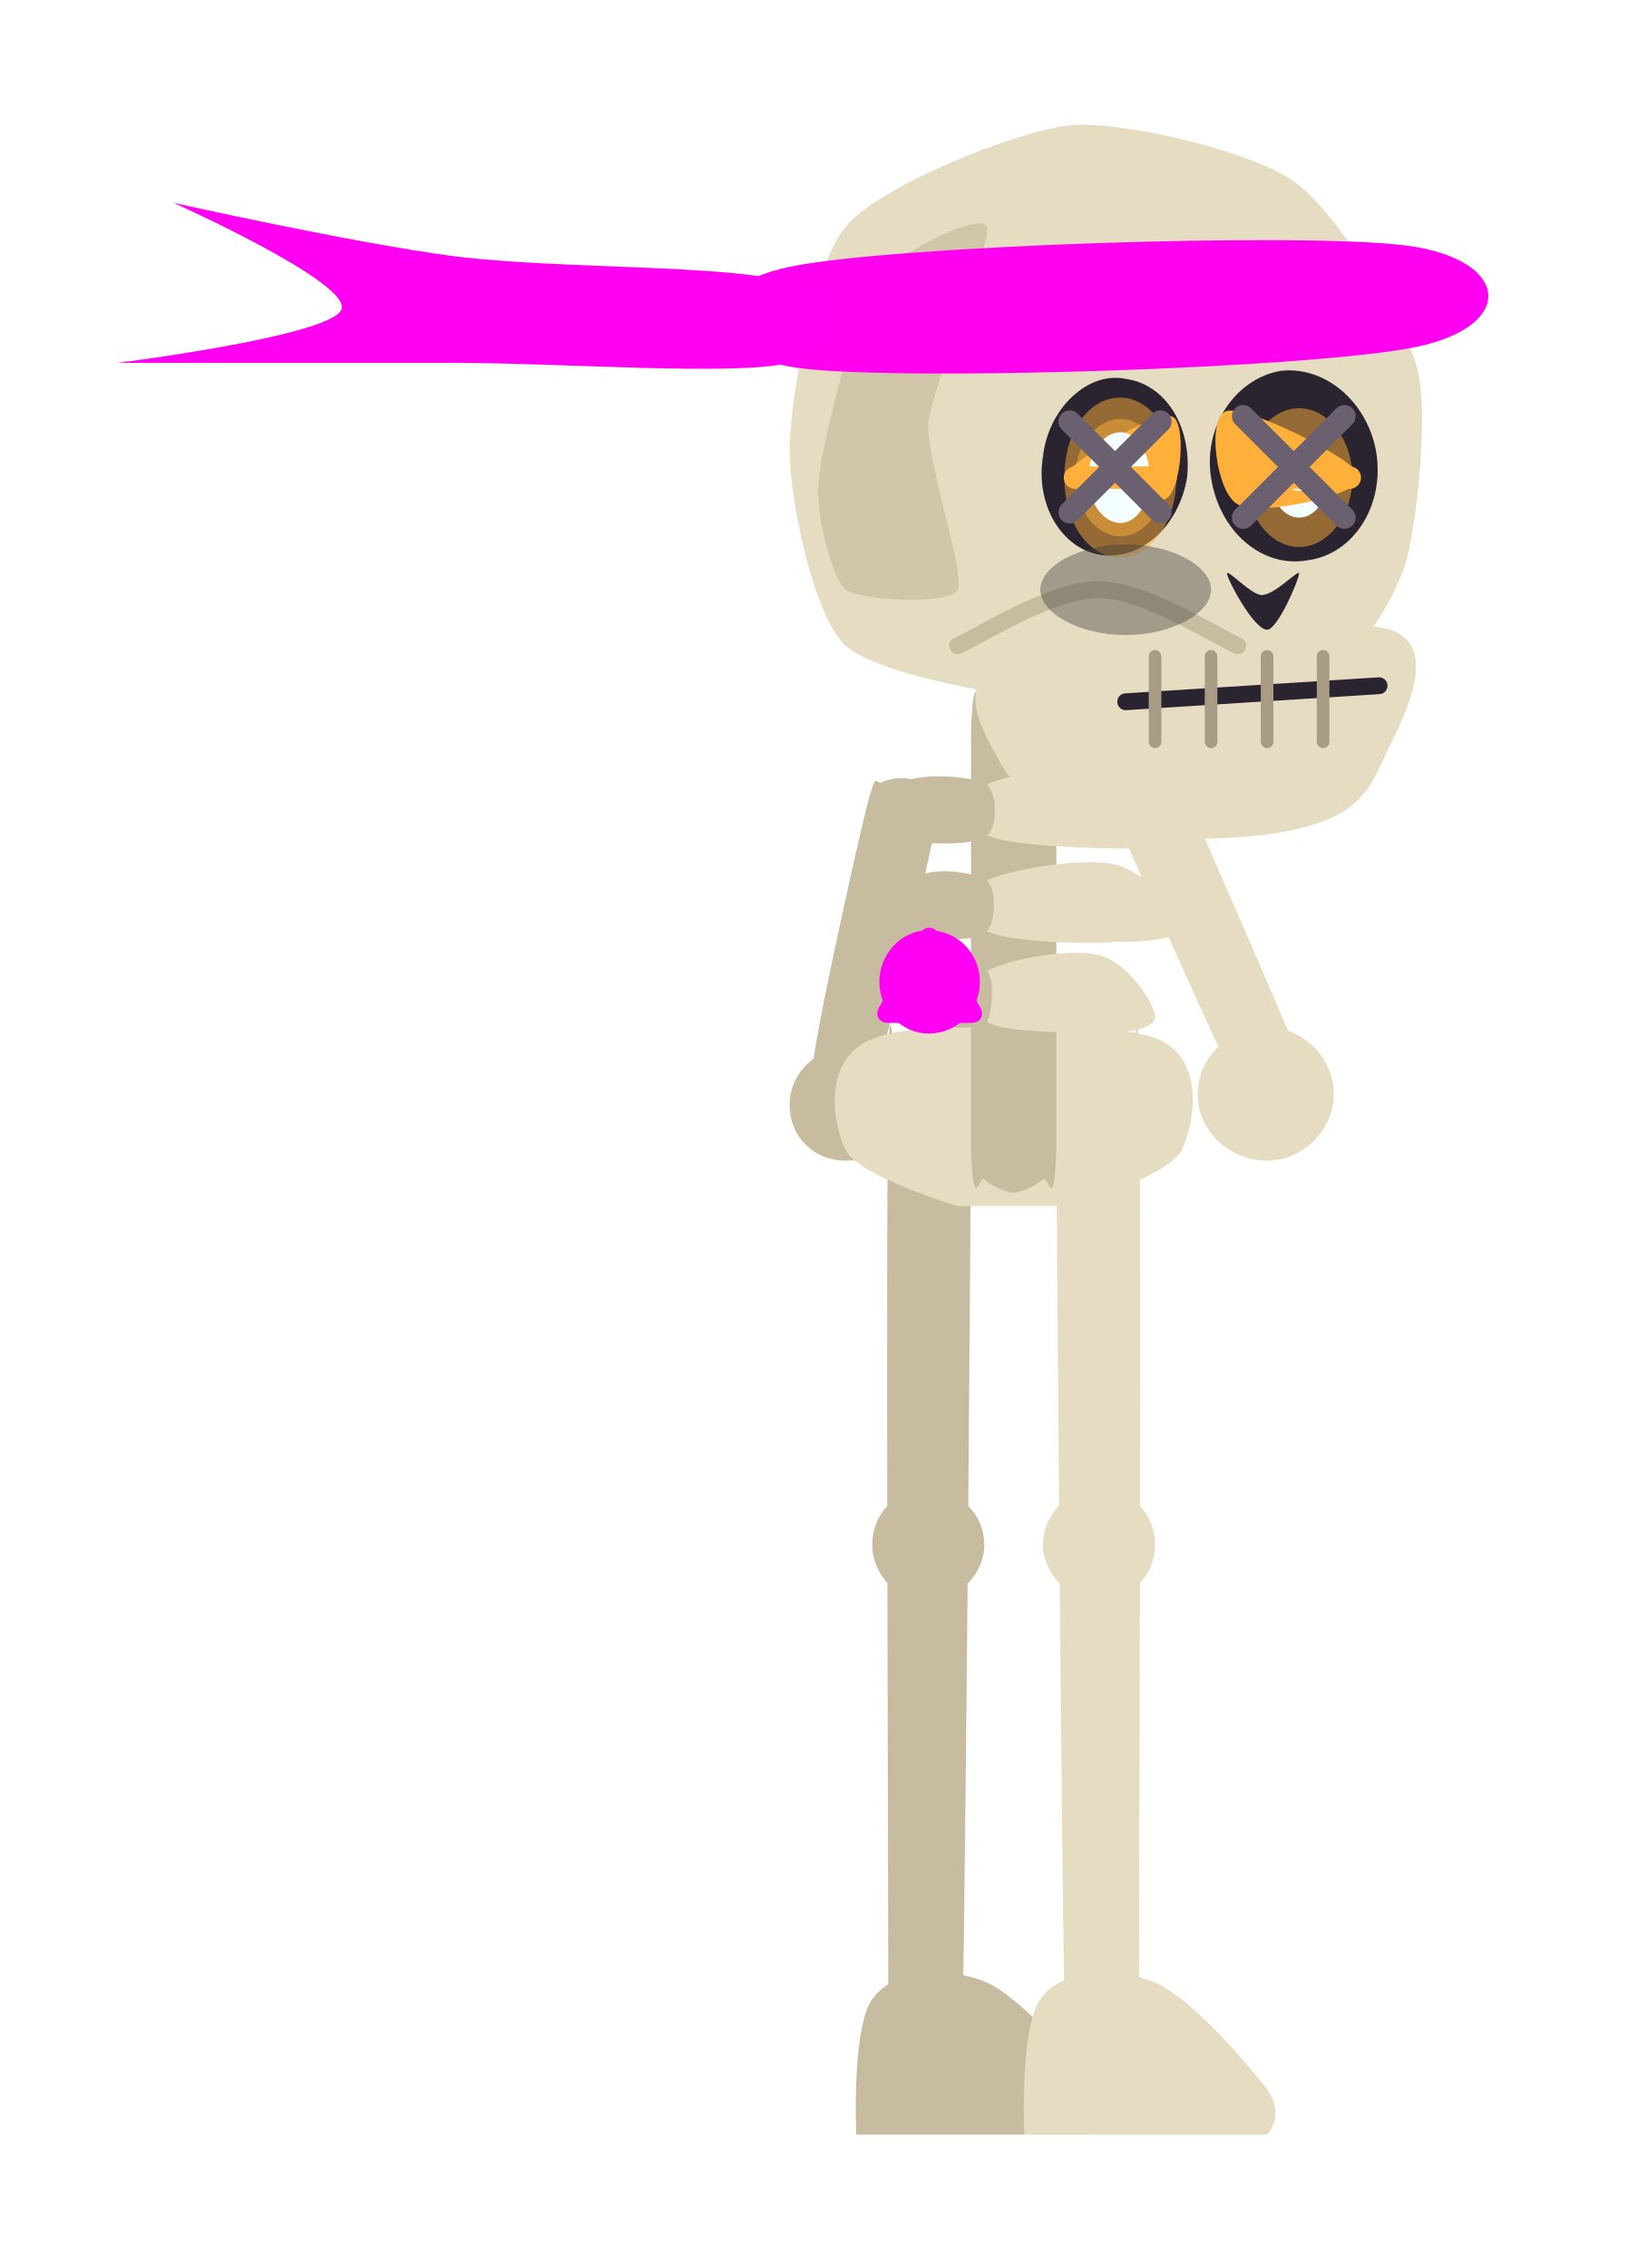
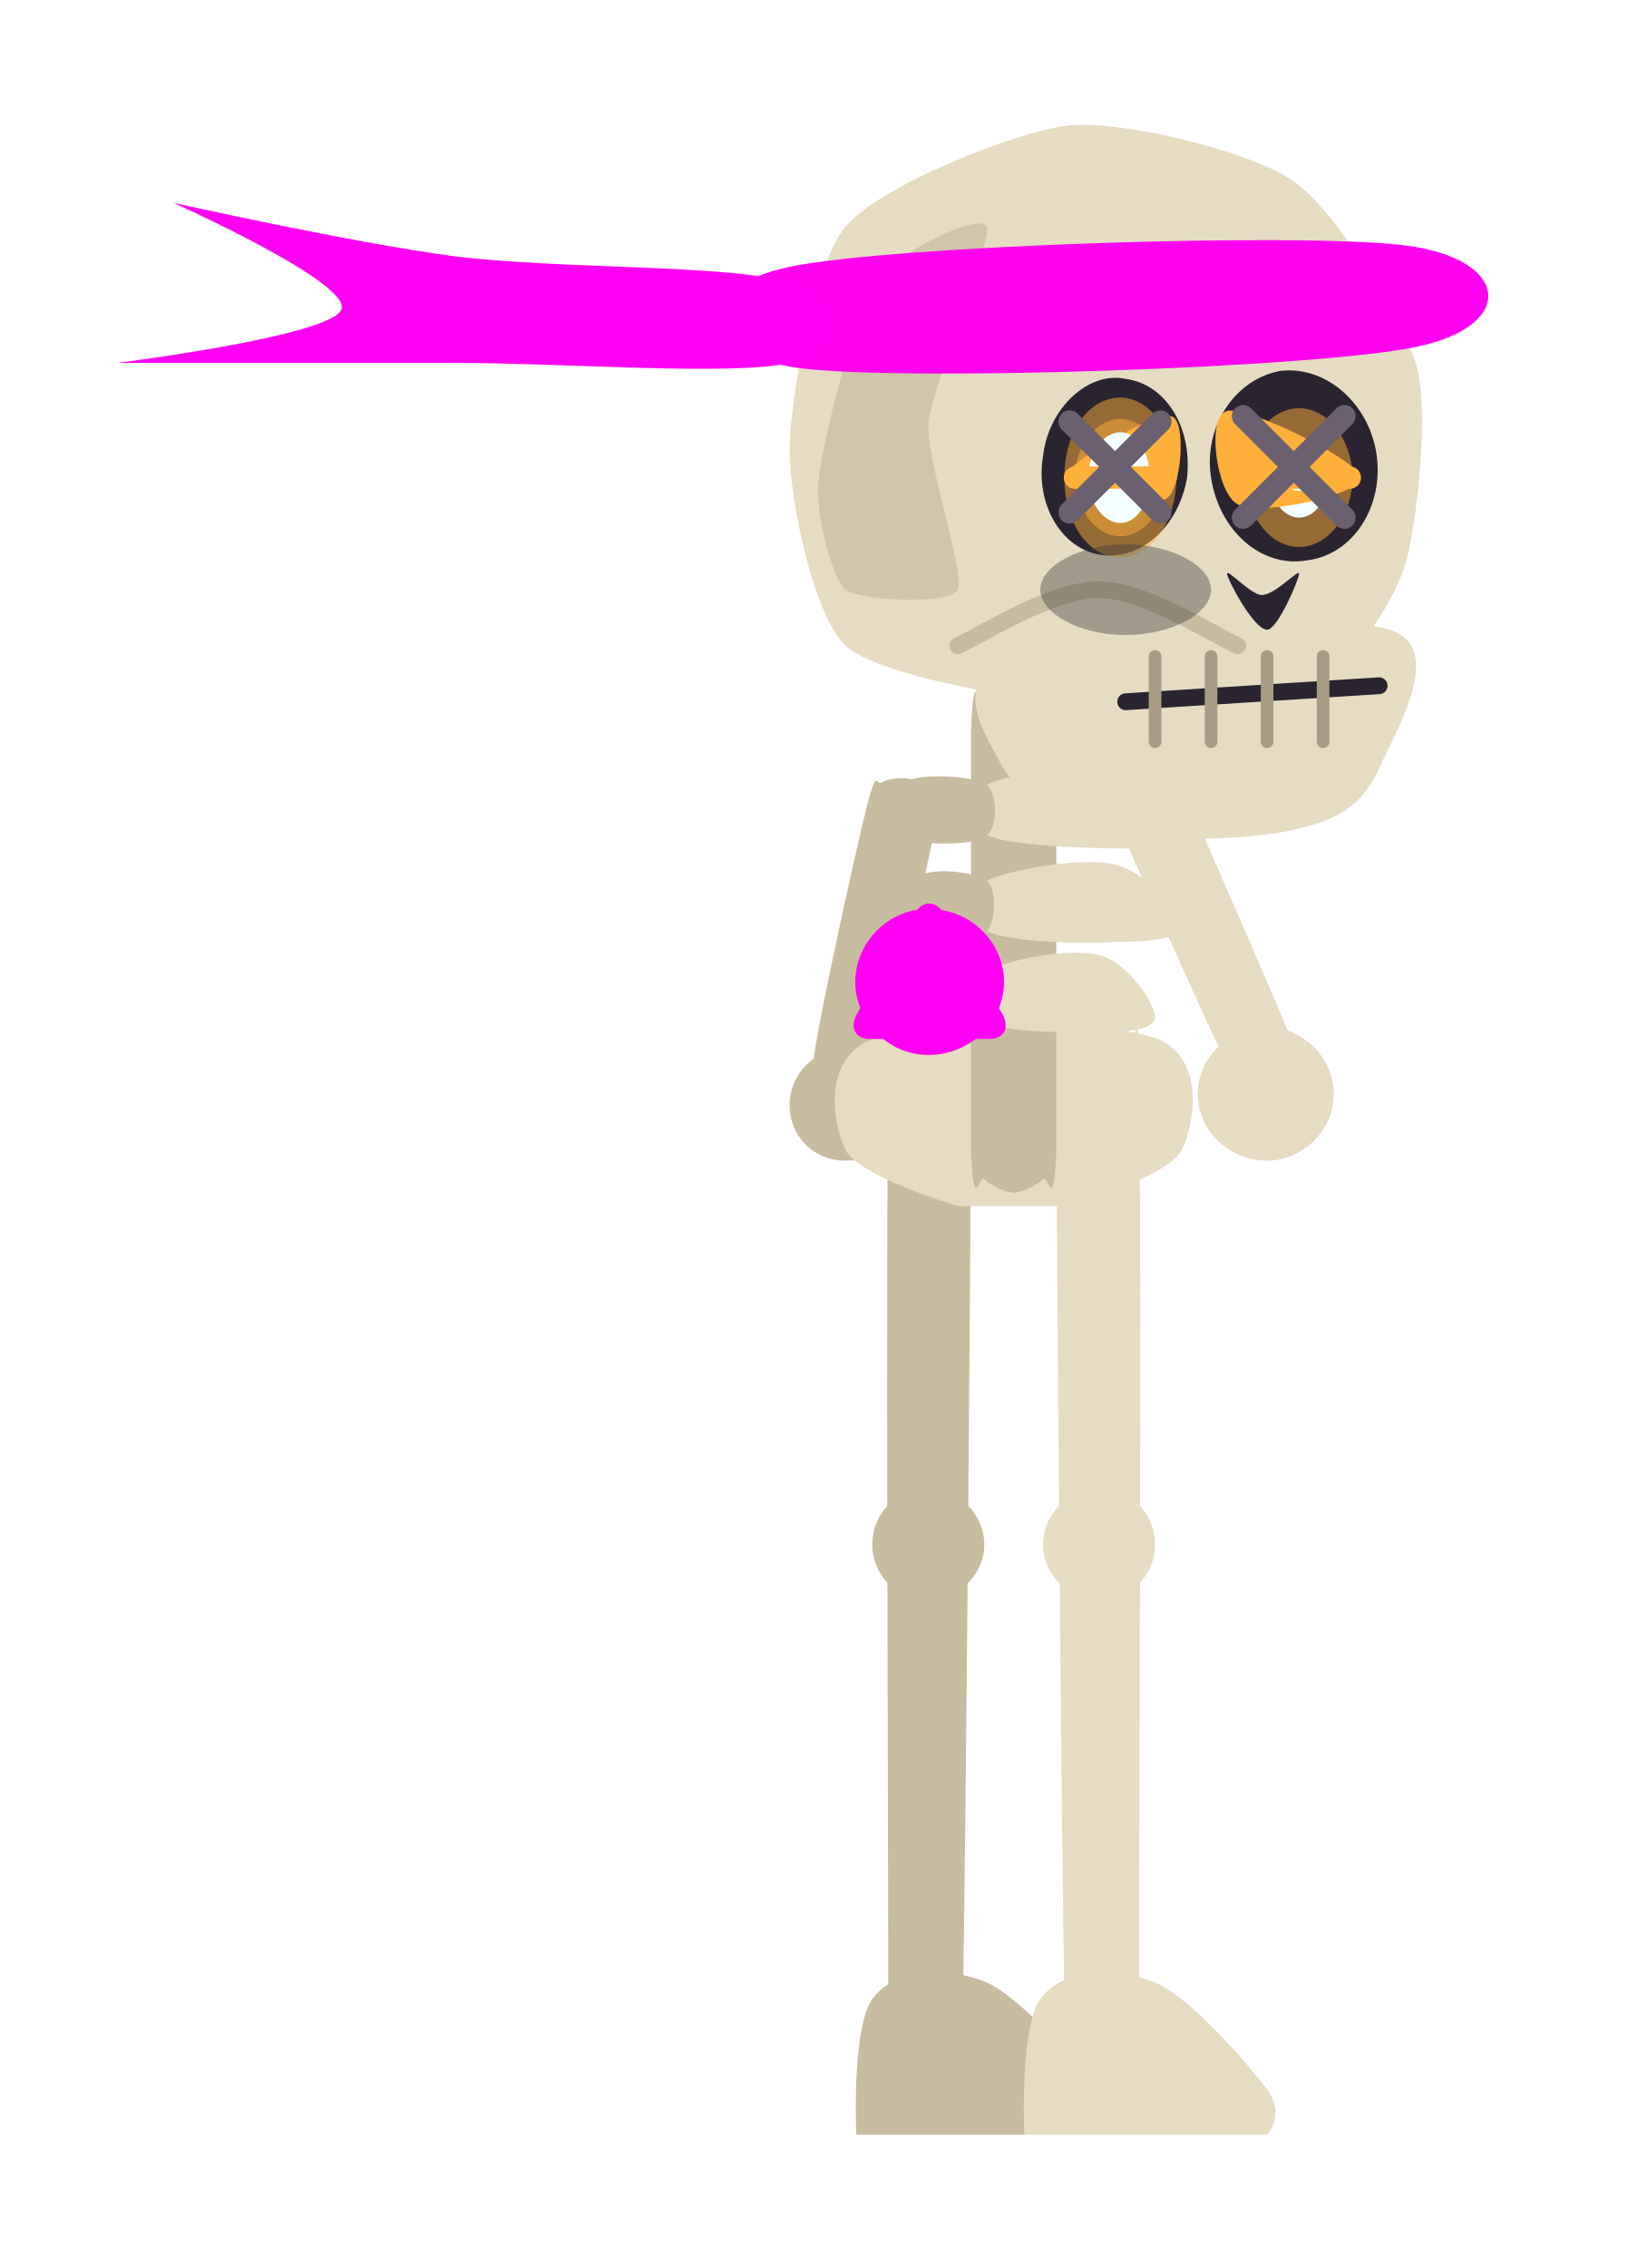
<svg xmlns="http://www.w3.org/2000/svg" viewBox="-38 -80 61 85" width="183" height="255" data-character="wall-breaker-runner" data-mu="50" data-rig="biped">
  <defs />
  <g data-part="legB" data-bone="legB" data-z="6" data-bb="-6.1 -45 5.8 45.8">
    <path d="M-4.7 -39C-4.7 -44.2 -4.5 -39.9 -4.3 -40.1C-4 -40.4 -3.5 -40.6 -3.1 -40.6C-2.8 -40.6 -2.3 -40.3 -2 -40.1C-1.8 -39.9 -1.6 -44.2 -1.6 -39C-1.6 -33.8 -1.8 -10.5 -1.9 -5.2C-2.1 0 -2.1 -4.5 -2.3 -4.3C-2.6 -4.1 -3 -3.9 -3.3 -3.9C-3.6 -3.9 -4.1 -4.1 -4.3 -4.3C-4.5 -4.5 -4.6 0 -4.7 -5.3C-4.7 -10.5 -4.8 -33.8 -4.7 -39Z" fill="#c8bca0" data-mat="bone" data-bb="-4.8 -44.2 3.2 44.2" />
    <path d="M-1.1 -22.1C-1.1 -21 -2.1 -20 -3.2 -20C-4.4 -20 -5.3 -21 -5.3 -22.1C-5.3 -23.3 -4.4 -24.2 -3.2 -24.2C-2.1 -24.2 -1.1 -23.3 -1.1 -22.1Z" fill="#c8bca0" data-mat="bone" data-bb="-5.3 -24.2 4.2 4.2" />
  </g>
  <g data-part="footB" data-bone="footB" data-z="7" data-bb="-6.9 -7.1 11.5 7.9">
    <path d="M-5.2 -5.2C-4.4 -6.2 -2.4 -6.3 -1 -5.7C0.3 -5.1 2.5 -2.6 3.2 -1.7C3.9 -0.7 3.2 0 3.2 0L-5.9 0C-5.9 0 -6.1 -4.3 -5.2 -5.2Z" fill="#c8bca0" data-mat="bone" data-bb="-6.1 -6.3 9.9 6.3" data-hi="0.5" />
  </g>
  <g data-part="legF" data-bone="legF" data-z="8" data-bb="0.3 -45 5.8 45.8">
    <path d="M1.6 -39C1.6 -44.2 1.8 -39.9 2 -40.1C2.3 -40.3 2.8 -40.6 3.1 -40.6C3.5 -40.6 4 -40.4 4.3 -40.1C4.5 -39.9 4.7 -44.2 4.7 -39C4.8 -33.8 4.7 -10.5 4.7 -5.3C4.6 0 4.5 -4.5 4.3 -4.3C4.1 -4.1 3.6 -3.9 3.3 -3.9C3 -3.9 2.6 -4.1 2.3 -4.3C2.1 -4.5 2.1 0 1.9 -5.2C1.8 -10.5 1.6 -33.8 1.6 -39Z" fill="#e6dcc2" data-mat="bone" data-bb="1.6 -44.2 3.2 44.2" />
    <path d="M5.3 -22.1C5.3 -21 4.4 -20 3.2 -20C2.1 -20 1.1 -21 1.1 -22.1C1.1 -23.3 2.1 -24.2 3.2 -24.2C4.4 -24.2 5.3 -23.3 5.3 -22.1Z" fill="#e6dcc2" data-mat="bone" data-bb="1.1 -24.2 4.2 4.2" />
  </g>
  <g data-part="armB" data-bone="armB" data-z="9" data-zb="42" data-bb="-8.6 -52.1 6.8 14.7">
    <g transform="matrix(1 0 0 1 0 -18)">
      <path d="M-5.5 -31.8C-5.1 -33.3 -5.2 -32.5 -4.9 -32.7C-4.7 -32.8 -4.2 -32.9 -3.9 -32.8C-3.6 -32.8 -3.2 -32.5 -3 -32.2C-2.9 -32 -2.6 -32.8 -2.9 -31.2C-3.2 -29.6 -4.7 -23.3 -5.1 -21.8C-5.5 -20.2 -5.4 -21.1 -5.6 -21C-5.8 -20.8 -6.3 -20.8 -6.6 -20.8C-6.8 -20.9 -7.2 -21.1 -7.4 -21.4C-7.5 -21.6 -7.8 -20.8 -7.5 -22.3C-7.3 -23.9 -5.9 -30.2 -5.5 -31.8Z" fill="#c8bca0" data-mat="bone" data-bb="-7.8 -33.3 5.2 13.1" />
    </g>
  </g>
  <g data-part="footF" data-bone="footF" data-z="9" data-bb="-0.6 -7.1 11.5 7.9">
    <path d="M1.1 -5.2C1.9 -6.2 3.9 -6.3 5.3 -5.7C6.7 -5.1 8.8 -2.6 9.5 -1.7C10.2 -0.7 9.5 0 9.5 0L0.4 0C0.4 0 0.2 -4.3 1.1 -5.2Z" fill="#e6dcc2" data-mat="bone" data-bb="0.2 -6.3 9.9 6.3" data-hi="0.5" />
  </g>
  <g data-part="handB" data-bone="handB" data-z="10" data-zb="43" data-bb="-9.2 -41.5 5.8 5.8">
    <g transform="matrix(1 0 0 1 0 -18)">
      <path d="M-4.2 -20.6C-4.2 -19.4 -5.1 -18.5 -6.3 -18.5C-7.5 -18.5 -8.4 -19.4 -8.4 -20.6C-8.4 -21.7 -7.5 -22.7 -6.3 -22.7C-5.1 -22.7 -4.2 -21.7 -4.2 -20.6Z" fill="#c8bca0" data-mat="bone" data-bb="-8.4 -22.7 4.2 4.2" />
    </g>
  </g>
  <g data-part="pelvis" data-bone="hip" data-z="12" data-zb="12" data-bb="-8 -42.6 16 8.6">
    <path d="M-5.2 -41.1C-3.3 -41.8 3.3 -41.8 5.3 -41.1C7.2 -40.4 6.8 -37.9 6.3 -36.9C5.8 -35.9 2.1 -34.8 2.1 -34.8L-2.1 -34.8C-2.1 -34.8 -5.8 -35.9 -6.3 -36.9C-6.8 -37.9 -7.2 -40.4 -5.2 -41.1Z" fill="#e6dcc2" data-mat="bone" data-bb="-7.2 -41.8 14.4 7" data-hi="0.4" />
  </g>
  <g data-part="ribs" data-bone="torso" data-z="20" data-zb="20" data-bb="-6.4 -56 14.1 22.4">
    <g transform="matrix(1 0 0 1 0 -18)">
      <path d="M-1.6 -34.6C-1.5 -37.2 -1.3 -35.5 -1.1 -35.8C-0.9 -36 -0.3 -36.2 0 -36.2C0.3 -36.2 0.9 -36 1.1 -35.8C1.3 -35.5 1.5 -37.2 1.6 -34.6C1.6 -32.1 1.6 -21.4 1.6 -18.9C1.5 -16.4 1.3 -18 1.1 -17.8C0.9 -17.6 0.3 -17.3 0 -17.3C-0.3 -17.3 -0.9 -17.6 -1.1 -17.8C-1.3 -18 -1.5 -16.4 -1.6 -18.9C-1.6 -21.4 -1.6 -32.1 -1.6 -34.6Z" fill="#c8bca0" data-mat="bone" data-bb="-1.6 -37.2 3.3 20.8" />
      <path d="M-1 -32.6C-0.2 -33 2.8 -33.5 4.2 -33.2C5.5 -32.9 6.9 -31.4 6.9 -30.9C6.9 -30.4 5.5 -30.3 4.2 -30.2C2.8 -30.2 -0.2 -30.3 -1 -30.7C-1.9 -31 -1.9 -32.1 -1 -32.6Z" fill="#e6dcc2" data-mat="bone" data-bb="-1.9 -33.5 8.8 3.3" />
      <path d="M-1 -30.7C-1.5 -30.3 -2.7 -30.4 -3.5 -30.4C-4.2 -30.5 -5.5 -30.5 -5.5 -30.9C-5.6 -31.3 -4.6 -32.5 -3.8 -32.8C-3.1 -33 -1.5 -32.9 -1 -32.6C-0.6 -32.2 -0.6 -31 -1 -30.7Z" fill="#c8bca0" data-mat="bone" data-bb="-5.6 -33 5 2.7" />
      <path d="M-1 -29C-0.2 -29.4 2.6 -29.9 3.8 -29.6C5 -29.3 6.3 -27.8 6.3 -27.3C6.3 -26.8 5 -26.7 3.8 -26.7C2.6 -26.6 -0.2 -26.7 -1 -27.1C-1.9 -27.5 -1.9 -28.6 -1 -29Z" fill="#e6dcc2" data-mat="bone" data-bb="-1.9 -29.9 8.2 3.3" />
      <path d="M-1 -27.1C-1.4 -26.7 -2.5 -26.8 -3.2 -26.9C-3.8 -26.9 -5 -26.9 -5 -27.3C-5.1 -27.7 -4.1 -28.9 -3.5 -29.2C-2.8 -29.5 -1.5 -29.3 -1 -29C-0.6 -28.6 -0.7 -27.4 -1 -27.1Z" fill="#c8bca0" data-mat="bone" data-bb="-5.1 -29.5 4.4 2.7" />
      <path d="M-1 -25.6C-0.4 -26 2.1 -26.5 3.2 -26.2C4.2 -26 5.3 -24.4 5.3 -23.9C5.3 -23.4 4.2 -23.3 3.2 -23.3C2.1 -23.3 -0.4 -23.3 -1 -23.7C-1.7 -24.1 -1.7 -25.2 -1 -25.6Z" fill="#e6dcc2" data-mat="bone" data-bb="-1.7 -26.5 7 3.3" />
      <path d="M-1 -23.7C-1.3 -23.4 -2.1 -23.5 -2.6 -23.5C-3.1 -23.6 -4.2 -23.6 -4.2 -23.9C-4.2 -24.3 -3.4 -25.5 -2.9 -25.8C-2.4 -26.1 -1.4 -26 -1 -25.6C-0.7 -25.3 -0.8 -24.1 -1 -23.7Z" fill="#c8bca0" data-mat="bone" data-bb="-4.2 -26.1 3.5 2.7" />
    </g>
  </g>
-   <g data-part="emblem.blue" data-bone="torso" data-z="25" data-zb="25" data-lod="0" data-team="1" data-team-only="blue" data-bb="-5.1 -45.1 3.8 3.8">
-     <path d="M-1.5 -43.2C-1.5 -42.3 -2.2 -41.5 -3.2 -41.5C-4.1 -41.5 -4.8 -42.3 -4.8 -43.2C-4.8 -44.1 -4.1 -44.9 -3.2 -44.9C-2.2 -44.9 -1.5 -44.1 -1.5 -43.2Z" fill="#ff00f5" stroke="#ff00f4" stroke-width="0.47" stroke-linejoin="round" />
+   <g data-part="emblem.blue" data-bone="torso" data-z="25" data-zb="25" data-lod="0" data-team="1" data-team-only="blue" data-bb="-5.9 -46 5.5 5.5">
+     <path d="M-0.7 -43.2C-0.7 -41.9 -1.8 -40.8 -3.2 -40.8C-4.5 -40.8 -5.6 -41.9 -5.6 -43.2C-5.6 -44.5 -4.5 -45.6 -3.2 -45.6C-1.8 -45.6 -0.7 -44.5 -0.7 -43.2Z" fill="#ff00f5" stroke="#ff00f4" stroke-width="0.676" stroke-linejoin="round" />
  </g>
-   <g data-part="emblem.red" data-bone="torso" data-z="25" data-zb="25" data-lod="0" data-team="1" data-team-only="red" data-bb="-5.2 -45.4 4.1 3.7">
-     <path d="M-3.3 -44.9Q-3.2 -45.1 -3 -44.9L-1.5 -42.2Q-1.3 -41.9 -1.6 -41.9L-4.7 -41.9Q-5 -41.9 -4.8 -42.2Z" fill="#ff00f5" stroke="#ff00f4" stroke-width="0.47" stroke-linejoin="round" />
+   <g data-part="emblem.red" data-bone="torso" data-z="25" data-zb="25" data-lod="0" data-team="1" data-team-only="red" data-bb="-6.1 -46.3 6 5.3">
+     <path d="M-3.4 -45.6Q-3.2 -46 -2.9 -45.6L-0.7 -41.8Q-0.5 -41.4 -0.9 -41.4L-5.4 -41.4Q-5.8 -41.4 -5.6 -41.8Z" fill="#ff00f5" stroke="#ff00f4" stroke-width="0.676" stroke-linejoin="round" />
  </g>
  <g data-part="armF" data-bone="armF" data-z="29" data-zb="6" data-bb="2.6 -52.4 9.5 15.2">
    <path d="M4 -48.9C3.4 -50.5 3.9 -49.7 4 -50C4.1 -50.3 4.4 -50.6 4.7 -50.7C5 -50.9 5.5 -50.9 5.7 -50.8C6 -50.7 5.8 -51.6 6.5 -50.1C7.2 -48.5 10 -42.1 10.6 -40.6C11.2 -39 10.7 -39.8 10.6 -39.6C10.5 -39.3 10.2 -39 10 -38.9C9.7 -38.8 9.2 -38.8 9 -38.9C8.7 -39 9 -38 8.3 -39.5C7.5 -41 4.7 -47.4 4 -48.9Z" fill="#e6dcc2" data-mat="bone" data-bb="3.4 -51.6 7.9 13.6" />
  </g>
  <g data-part="skull" data-bone="head" data-z="30" data-zb="30" data-sig="1" data-bb="-9.2 -76.3 25.6 23.5">
    <g transform="matrix(1 0 0 1 0 -18)">
      <path d="M-8.4 -45.1C-8.4 -47 -7.5 -52.1 -6.3 -53.5C-5.1 -55 0.1 -57.1 2.1 -57.3C4.1 -57.5 9 -56.3 10.5 -55.2C12 -54.2 14.6 -50 15.1 -48.3C15.6 -46.6 15.1 -42.3 14.7 -40.9C14.3 -39.6 13 -37.4 11.6 -36.7C10.1 -36.1 4.2 -35.6 2.1 -35.7C0 -35.8 -5.1 -36.7 -6.3 -37.8C-7.5 -38.9 -8.4 -43.3 -8.4 -45.1Z" fill="#e6dcc2" data-mat="bone" data-bb="-8.4 -57.5 24 21.9" data-hi="0.6" />
      <path d="M-7.3 -44.1C-7.2 -45.3 -5.9 -50.5 -5.2 -51.4C-4.6 -52.4 -1.3 -54.1 -1 -53.5C-0.8 -53 -3 -47.6 -3.2 -46.2C-3.3 -44.8 -1.8 -40.5 -2.1 -39.9C-2.4 -39.3 -5.8 -39.5 -6.3 -39.9C-6.8 -40.3 -7.5 -42.9 -7.3 -44.1Z" fill="#c8bca0" opacity="0.7" />
    </g>
  </g>
  <g data-part="jaw" data-bone="jaw" data-z="30.5" data-zb="30.5" data-bb="-3.2 -57.9 20.4 10.3">
    <g transform="matrix(1 0 0 1 0 -18)">
      <path d="M0 -37.4C2.5 -38.2 11.8 -39.1 14.1 -38.4C16.3 -37.7 14.2 -34.4 13.7 -33.2C13.1 -31.9 12.3 -31.3 10.5 -30.9C8.8 -30.5 5 -30.4 3.2 -30.9C1.3 -31.3 -0.1 -32.5 -0.6 -33.6C-1.2 -34.7 -2.4 -36.6 0 -37.4Z" fill="#e6dcc2" data-mat="bone" data-bb="-2.4 -39.1 18.8 8.7" data-hi="0.4" />
    </g>
  </g>
  <g data-part="sockets" data-bone="head" data-z="31" data-view="front" data-bb="0.8 -66.3 13.1 9.9">
    <g transform="matrix(1 0 0 1 0 -18)">
      <path d="M13.6 -45C13.9 -43 12.7 -41.2 11 -41C9.3 -40.7 7.7 -42.1 7.4 -44.1C7.1 -46 8.3 -47.8 10 -48.1C11.7 -48.3 13.3 -46.9 13.6 -45Z" fill="#2a2430" />
      <path d="M6.5 -44.1C6.2 -42.3 4.8 -41 3.3 -41.2C1.8 -41.4 0.8 -43.1 1.1 -44.9C1.3 -46.7 2.8 -48.1 4.2 -47.8C5.7 -47.6 6.7 -46 6.5 -44.1Z" fill="#2a2430" />
      <path d="M9.3 -39.7C9.8 -39.7 10.7 -40.7 10.7 -40.5C10.7 -40.3 9.9 -38.4 9.5 -38.4C9 -38.4 8 -40.3 8 -40.5C8 -40.7 8.9 -39.7 9.3 -39.7Z" fill="#2a2430" />
    </g>
  </g>
  <g data-part="teeth" data-bone="jaw" data-z="31.5" data-view="front" data-bb="3.9 -55.6 10.1 3.6">
    <g transform="matrix(1 0 0 1 0 -18)">
      <path d="M4.2 -35.7L13.7 -36.3" fill="none" stroke="#2a2430" stroke-width="0.63" stroke-linecap="round" stroke-linejoin="round" />
      <path d="M5.3 -37.4L5.3 -34.2" fill="none" stroke="#a89c84" stroke-width="0.473" stroke-linecap="round" stroke-linejoin="round" />
      <path d="M7.4 -37.4L7.4 -34.2" fill="none" stroke="#a89c84" stroke-width="0.473" stroke-linecap="round" stroke-linejoin="round" />
      <path d="M9.5 -37.4L9.5 -34.2" fill="none" stroke="#a89c84" stroke-width="0.473" stroke-linecap="round" stroke-linejoin="round" />
      <path d="M11.6 -37.4L11.6 -34.2" fill="none" stroke="#a89c84" stroke-width="0.473" stroke-linecap="round" stroke-linejoin="round" />
    </g>
  </g>
  <g data-part="eyes.idle" data-bone="head" data-z="32" data-view="front" data-expr="idle" data-glow="1" data-bb="2.3 -64.7 10.4 5.2">
    <g transform="matrix(1 0 0 1 0 -18)">
      <path d="M12.7 -44.1C12.7 -42.7 11.8 -41.5 10.7 -41.5C9.6 -41.5 8.7 -42.7 8.7 -44.1C8.7 -45.5 9.6 -46.7 10.7 -46.7C11.8 -46.7 12.7 -45.5 12.7 -44.1Z" fill="#ffb03a" opacity="0.5" />
      <path d="M11.8 -44.1C11.8 -43.3 11.3 -42.6 10.7 -42.6C10.1 -42.6 9.6 -43.3 9.6 -44.1C9.6 -44.9 10.1 -45.6 10.7 -45.6C11.3 -45.6 11.8 -44.9 11.8 -44.1Z" fill="#f4ffff" />
      <path d="M5.7 -44.1C5.7 -42.9 4.9 -41.9 4 -41.9C3.1 -41.9 2.3 -42.9 2.3 -44.1C2.3 -45.3 3.1 -46.3 4 -46.3C4.9 -46.3 5.7 -45.3 5.7 -44.1Z" fill="#ffb03a" opacity="0.5" />
      <path d="M4.9 -44.1C4.9 -43.4 4.5 -42.8 4 -42.8C3.5 -42.8 3.1 -43.4 3.1 -44.1C3.1 -44.8 3.5 -45.4 4 -45.4C4.5 -45.4 4.9 -44.8 4.9 -44.1Z" fill="#f4ffff" />
    </g>
  </g>
  <g data-part="eyes.attack" data-bone="head" data-z="32" data-view="front" data-expr="attack,ability" data-glow="1" data-bb="1.9 -64.8 11.2 4.2">
    <g transform="matrix(1 0 0 1 0 -18)">
      <path d="M8 -46.6C8.8 -46.8 13 -44.7 13 -44.1C13.1 -43.5 9.2 -42.6 8.4 -43.1C7.6 -43.5 7.2 -46.4 8 -46.6Z" fill="#ffb03a" />
      <path d="M1.9 -44.1C1.9 -44.6 5.3 -46.6 5.9 -46.4C6.5 -46.3 6.3 -43.6 5.7 -43.3C5 -42.9 1.9 -43.6 1.9 -44.1Z" fill="#ffb03a" />
    </g>
  </g>
  <g data-part="eyes.hurt" data-bone="head" data-z="32" data-view="front" data-expr="hurt,stun" data-glow="1" data-bb="1.9 -65.1 9.8 6">
    <g transform="matrix(1 0 0 1 0 -18)">
      <path d="M11.7 -44.1C11.7 -43.6 11.2 -43.2 10.7 -43.2C10.2 -43.2 9.8 -43.6 9.8 -44.1C9.8 -44.6 10.2 -45 10.7 -45C11.2 -45 11.7 -44.6 11.7 -44.1Z" fill="#ffb03a" opacity="0.5" />
      <path d="M11.2 -44.1C11.2 -43.8 11 -43.6 10.7 -43.6C10.4 -43.6 10.2 -43.8 10.2 -44.1C10.2 -44.4 10.4 -44.6 10.7 -44.6C11 -44.6 11.2 -44.4 11.2 -44.1Z" fill="#f4ffff" />
      <path d="M6.1 -44.1C6.1 -42.4 5.1 -41.1 4 -41.1C2.8 -41.1 1.9 -42.4 1.9 -44.1C1.9 -45.8 2.8 -47.1 4 -47.1C5.1 -47.1 6.1 -45.8 6.1 -44.1Z" fill="#ffb03a" opacity="0.5" />
      <path d="M5.1 -44.1C5.1 -43.1 4.6 -42.4 4 -42.4C3.4 -42.4 2.8 -43.1 2.8 -44.1C2.8 -45.1 3.4 -45.8 4 -45.8C4.6 -45.8 5.1 -45.1 5.1 -44.1Z" fill="#f4ffff" />
    </g>
  </g>
  <g data-part="eyes.sleep" data-bone="head" data-z="32" data-view="front" data-expr="sleep" data-bb="1.9 -62.5 11.1 0.8">
    <g transform="matrix(1 0 0 1 0 -18)">
      <path d="M8.8 -44.1L12.6 -44.1" fill="none" stroke="#ffb03a" stroke-width="0.84" stroke-linecap="round" stroke-linejoin="round" />
      <path d="M2.3 -44.1L5.7 -44.1" fill="none" stroke="#ffb03a" stroke-width="0.84" stroke-linecap="round" stroke-linejoin="round" />
    </g>
  </g>
  <g data-part="eyes.death" data-bone="head" data-z="32" data-view="front" data-expr="death" data-bb="1.7 -64.8 11.1 4.6">
    <g transform="matrix(1 0 0 1 0 -18)">
      <path d="M8.6 -46.4L12.4 -42.6" fill="none" stroke="#6a6070" stroke-width="0.84" stroke-linecap="round" stroke-linejoin="round" />
      <path d="M12.4 -46.4L8.6 -42.6" fill="none" stroke="#6a6070" stroke-width="0.84" stroke-linecap="round" stroke-linejoin="round" />
      <path d="M2.1 -46.2L5.5 -42.8" fill="none" stroke="#6a6070" stroke-width="0.84" stroke-linecap="round" stroke-linejoin="round" />
      <path d="M5.5 -46.2L2.1 -42.8" fill="none" stroke="#6a6070" stroke-width="0.84" stroke-linecap="round" stroke-linejoin="round" />
    </g>
  </g>
  <g data-part="skullBack" data-bone="head" data-z="33" data-view="back" data-bb="-2.4 -58.2 11.1 2.7">
    <g transform="matrix(1 0 0 1 0 -18)">
      <g data-lod="1">
        <path d="M-2.1 -37.8C-1.2 -38.2 1.4 -39.9 3.2 -39.9C4.9 -39.9 7.5 -38.2 8.4 -37.8" fill="none" stroke="#c8bca0" stroke-width="0.63" stroke-linecap="round" stroke-linejoin="round" />
      </g>
    </g>
  </g>
  <g data-part="headband" data-bone="head" data-z="33" data-zb="33" data-team="1" data-sig="1" data-bb="-33.8 -72.6 53 7.2">
    <path d="M-8.4 -70C-4.6 -70.8 10.8 -71.3 14.7 -70.8C18.6 -70.3 18.9 -67.8 15.1 -67C11.3 -66.2 -4.1 -65.7 -8 -66.2C-11.9 -66.7 -12.2 -69.2 -8.4 -70Z" fill="#ff00f1" data-mat="cloth" data-bb="-12.2 -71.3 31.1 5.6" data-line="#ff00f4" data-lw="0.5" />
    <path d="M-8.4 -66.4C-10.5 -65.9 -16.8 -66.4 -21 -66.4C-25.2 -66.4 -33.6 -66.4 -33.6 -66.4C-33.6 -66.4 -25.6 -67.4 -25.2 -68.4C-24.8 -69.4 -31.5 -72.4 -31.5 -72.4C-31.5 -72.4 -24.8 -70.9 -21 -70.4C-17.1 -69.9 -10.5 -70.1 -8.4 -69.4C-6.3 -68.7 -6.3 -66.9 -8.4 -66.4Z" fill="#ff00f3" data-mat="cloth" data-bb="-33.6 -72.4 27.3 6.5" data-line="#ff00f4" data-lw="0.4" />
  </g>
  <g data-part="soot" data-bone="head" data-z="33.5" data-view="front" data-bb="1 -59.6 6.3 3.4">
    <path d="M7.4 -57.9C7.4 -57 5.9 -56.2 4.2 -56.2C2.5 -56.2 1 -57 1 -57.9C1 -58.8 2.5 -59.6 4.2 -59.6C5.9 -59.6 7.4 -58.8 7.4 -57.9Z" fill="#3a3a3a" opacity="0.4" />
  </g>
  <g data-part="handF" data-bone="handF" data-z="41" data-zb="7" data-bb="6.1 -42.3 6.6 6.6">
    <path d="M12 -39C12 -37.6 10.8 -36.5 9.5 -36.5C8.1 -36.5 6.9 -37.6 6.9 -39C6.9 -40.4 8.1 -41.5 9.5 -41.5C10.8 -41.5 12 -40.4 12 -39Z" fill="#e6dcc2" data-mat="bone" data-bb="6.9 -41.5 5 5" />
  </g>
</svg>
